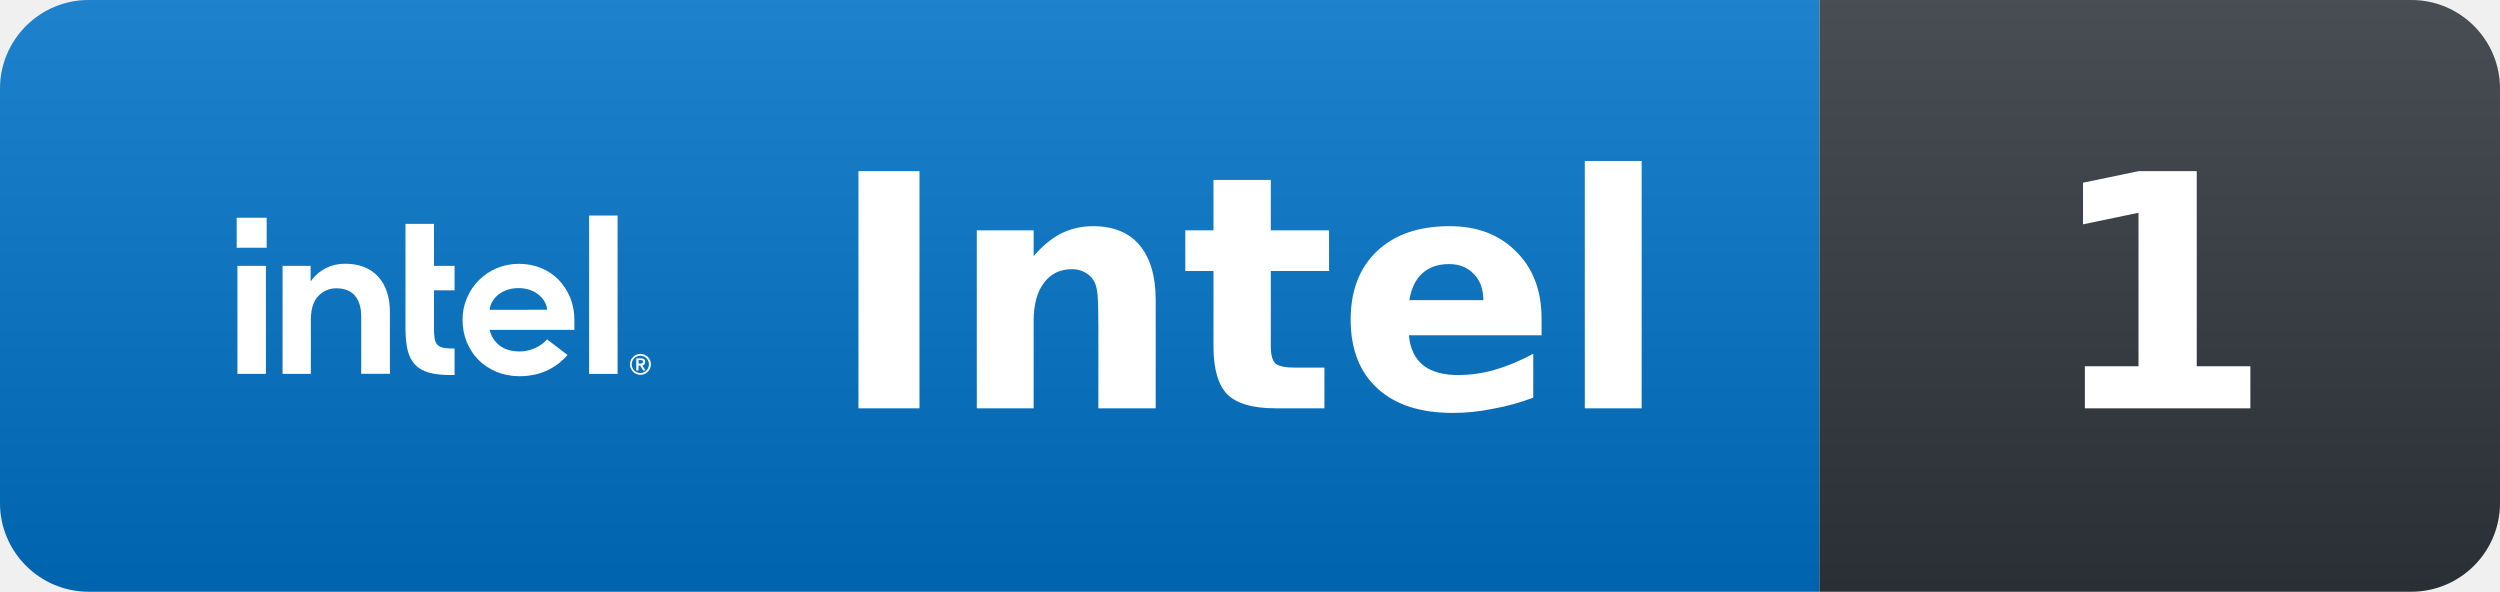
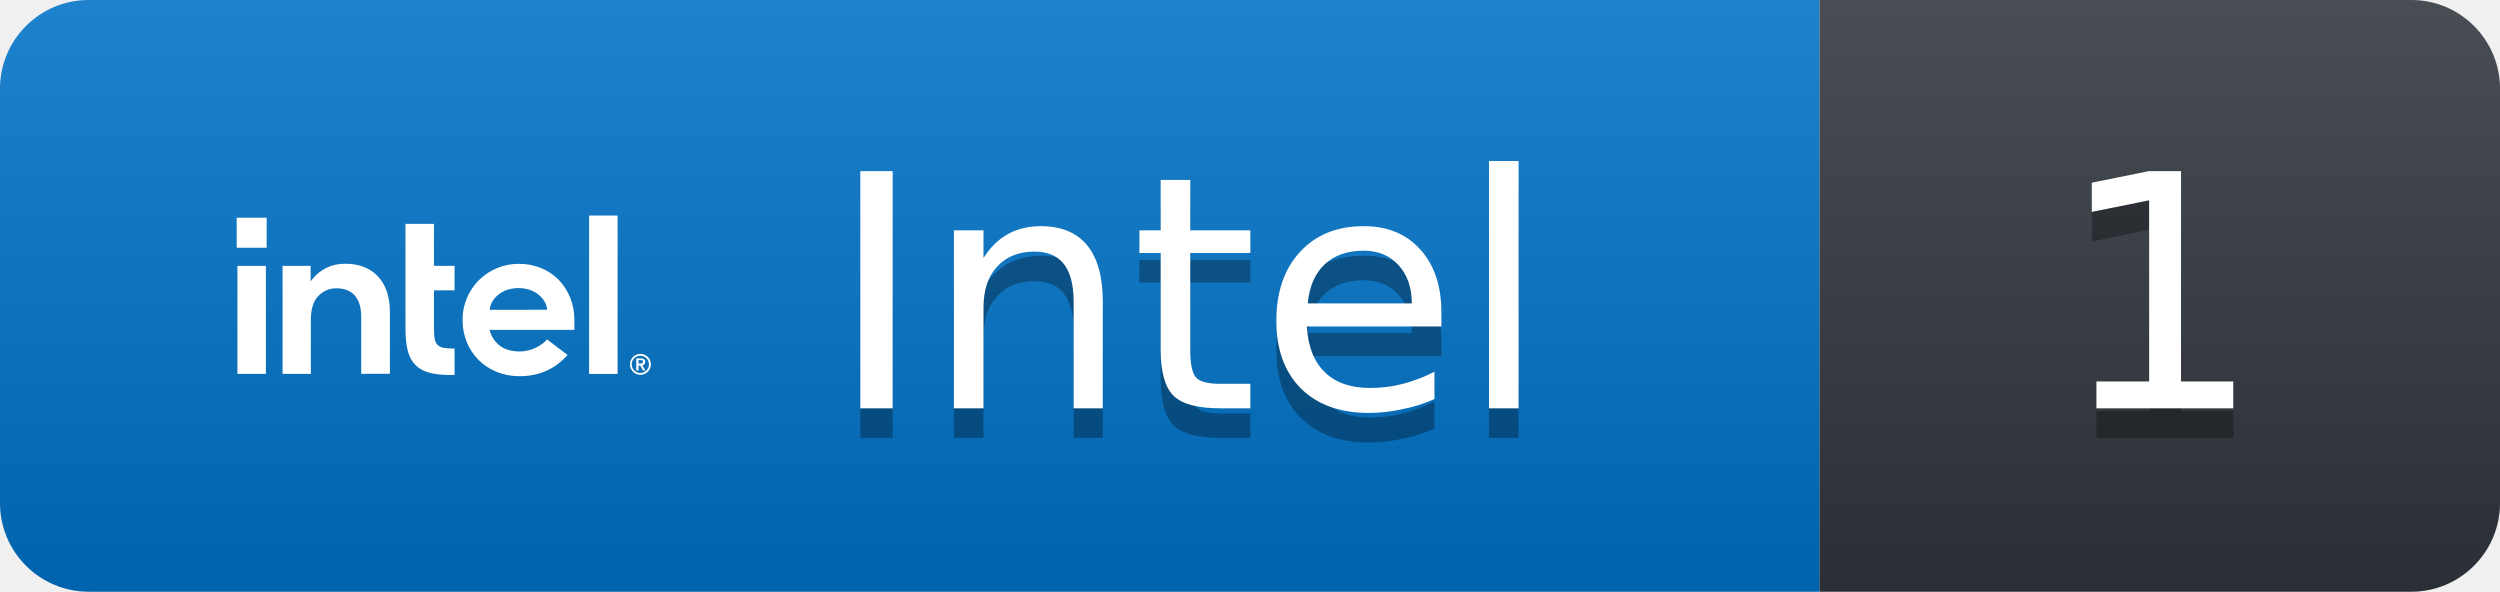
<svg xmlns="http://www.w3.org/2000/svg" width="84.5" height="20" viewBox="0 0 84.5 20" role="img" aria-label="Intel: 1">
  <linearGradient id="g" x2="0" y2="100%">
    <stop offset="0" stop-color="#fff" stop-opacity=".12" />
    <stop offset="1" stop-opacity=".12" />
  </linearGradient>
  <clipPath id="c">
    <rect width="84.5" height="20" rx="3" />
  </clipPath>
  <g clip-path="url(#c)">
    <rect width="61.5" height="20" fill="#0071C5" />
    <rect x="61.5" width="23.0" height="20" fill="#30363d" />
    <rect width="84.5" height="20" fill="url(#g)" />
  </g>
  <svg x="8" y="3.0" width="14" height="14" viewBox="0 0 24 24" fill="#ffffff">
    <path d="M20.42 7.345v9.18h1.651v-9.18zM0 7.475v1.737h1.737V7.474zm9.78.352v6.053c0 .513.044.945.13 1.292.087.34.235.618.44.828.203.21.475.359.803.451.334.093.754.136 1.255.136h.216v-1.533c-.24 0-.445-.012-.593-.037a.672.672 0 0 1-.39-.173.693.693 0 0 1-.173-.377 4.002 4.002 0 0 1-.037-.606v-2.182h1.193v-1.416h-1.193V7.827zm-3.505 2.312c-.396 0-.76.08-1.082.241-.327.161-.6.384-.822.668l-.087.117v-.902H2.658v6.256h1.639v-3.214c.018-.588.16-1.02.433-1.299.29-.297.642-.445 1.044-.445.476 0 .841.149 1.082.433.235.284.359.686.359 1.2v3.324h1.663V12.97c.006-.89-.229-1.595-.686-2.09-.458-.495-1.1-.742-1.917-.742zm10.065.006a3.252 3.252 0 0 0-2.306.946c-.29.29-.525.637-.692 1.033a3.145 3.145 0 0 0-.254 1.273c0 .452.08.878.241 1.274.161.395.39.742.674 1.032.284.29.637.526 1.045.693.408.173.86.26 1.342.26 1.397 0 2.262-.637 2.782-1.23l-1.187-.904c-.248.297-.841.699-1.583.699-.464 0-.847-.105-1.138-.321a1.588 1.588 0 0 1-.593-.872l-.019-.056h4.915v-.587c0-.451-.08-.872-.235-1.267a3.393 3.393 0 0 0-.661-1.033 3.013 3.013 0 0 0-1.02-.692 3.345 3.345 0 0 0-1.311-.248zm-16.297.118v6.256h1.651v-6.256zm16.278 1.286c1.132 0 1.664.797 1.664 1.255l-3.32.006c0-.458.525-1.255 1.656-1.261zm7.073 3.814a.606.606 0 0 0-.606.606.606.606 0 0 0 .606.606.606.606 0 0 0 .606-.606.606.606 0 0 0-.606-.606zm-.008.105a.5.5 0 0 1 .002 0 .5.5 0 0 1 .5.501.5.5 0 0 1-.5.5.5.5 0 0 1-.5-.5.5.5 0 0 1 .498-.5zm-.233.155v.699h.13v-.285h.093l.173.285h.136l-.18-.297a.191.191 0 0 0 .118-.056c.03-.03.05-.074.05-.136 0-.068-.02-.117-.063-.154-.037-.038-.105-.056-.185-.056zm.13.099h.154c.019 0 .037.006.056.012a.064.064 0 0 1 .037.031c.013.013.012.031.012.056a.124.124 0 0 1-.012.055.164.164 0 0 1-.037.031c-.019.006-.037.013-.056.013h-.154Z" />
  </svg>
-   <g fill="#ffffff" font-family="Verdana,DejaVu Sans,Geneva,sans-serif" font-size="11" font-weight="bold">
-     <text x="28" y="13.8" textLength="25.5" lengthAdjust="spacingAndGlyphs">Intel</text>
-     <text x="73.0" y="13.8" text-anchor="middle" textLength="7.0" lengthAdjust="spacingAndGlyphs">1</text>
+   <g font-family="Verdana,DejaVu Sans,Geneva,sans-serif" font-size="11" text-rendering="geometricPrecision">
+     <text x="28" y="14.8" textLength="25.5" lengthAdjust="spacingAndGlyphs" fill="#010101" fill-opacity=".3">Intel</text>
+     <text x="28" y="13.8" textLength="25.5" lengthAdjust="spacingAndGlyphs" fill="#ffffff">Intel</text>
+     <text x="73.0" y="14.8" text-anchor="middle" textLength="7.0" lengthAdjust="spacingAndGlyphs" fill="#010101" fill-opacity=".3">1</text>
+     <text x="73.0" y="13.8" text-anchor="middle" textLength="7.0" lengthAdjust="spacingAndGlyphs" fill="#ffffff">1</text>
  </g>
</svg>
